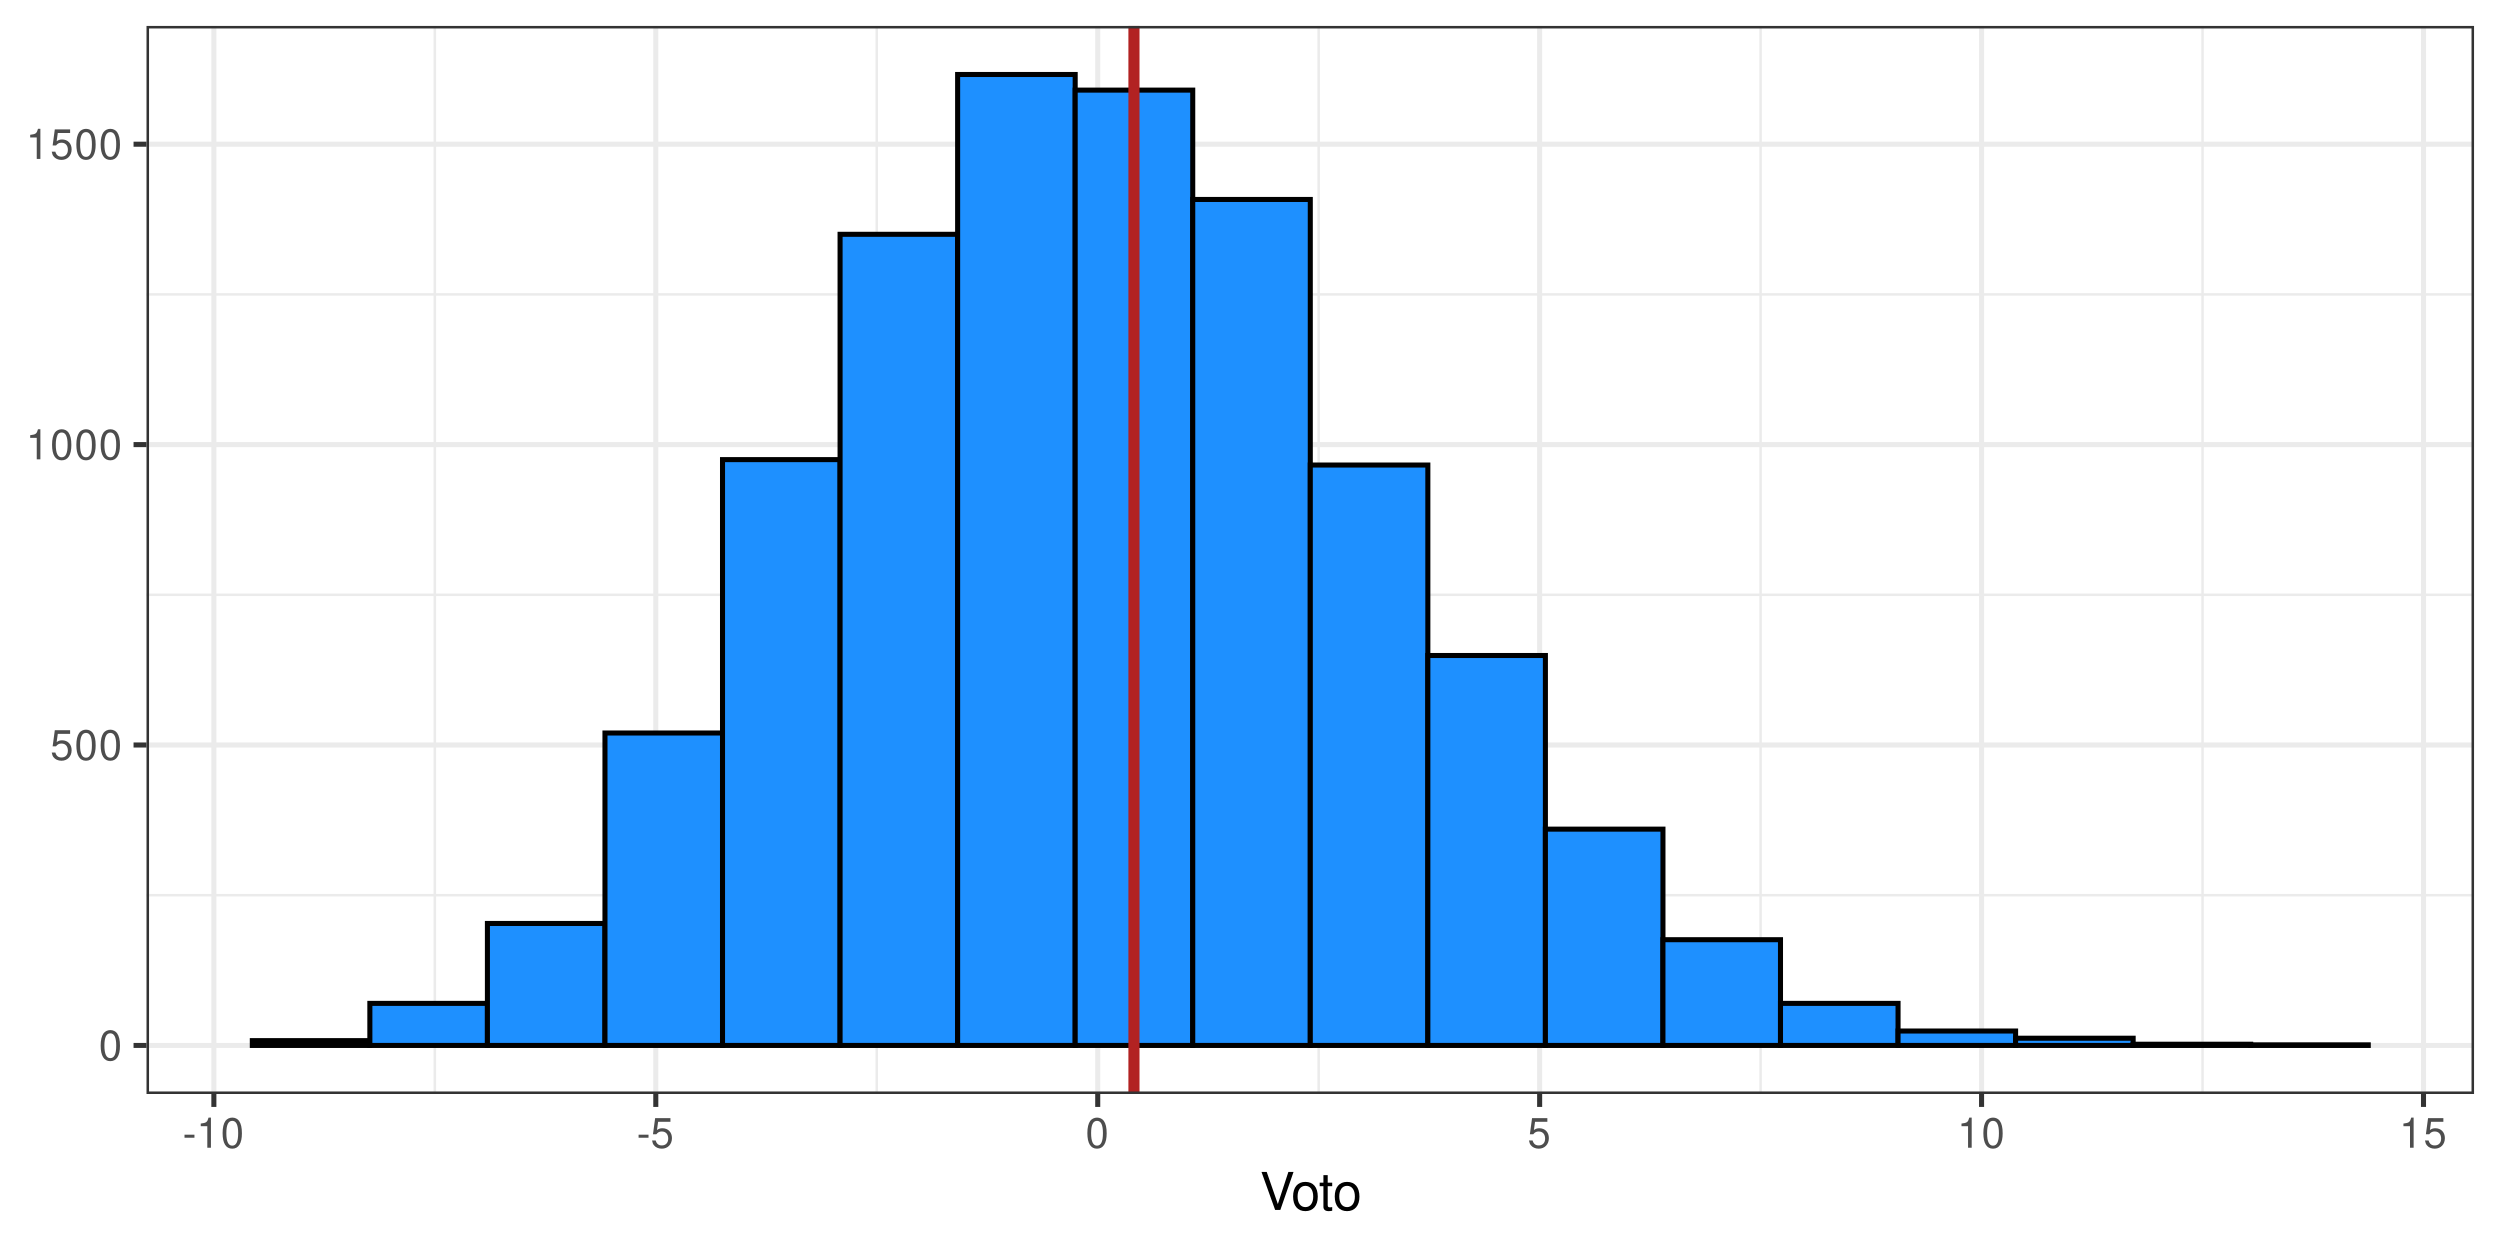
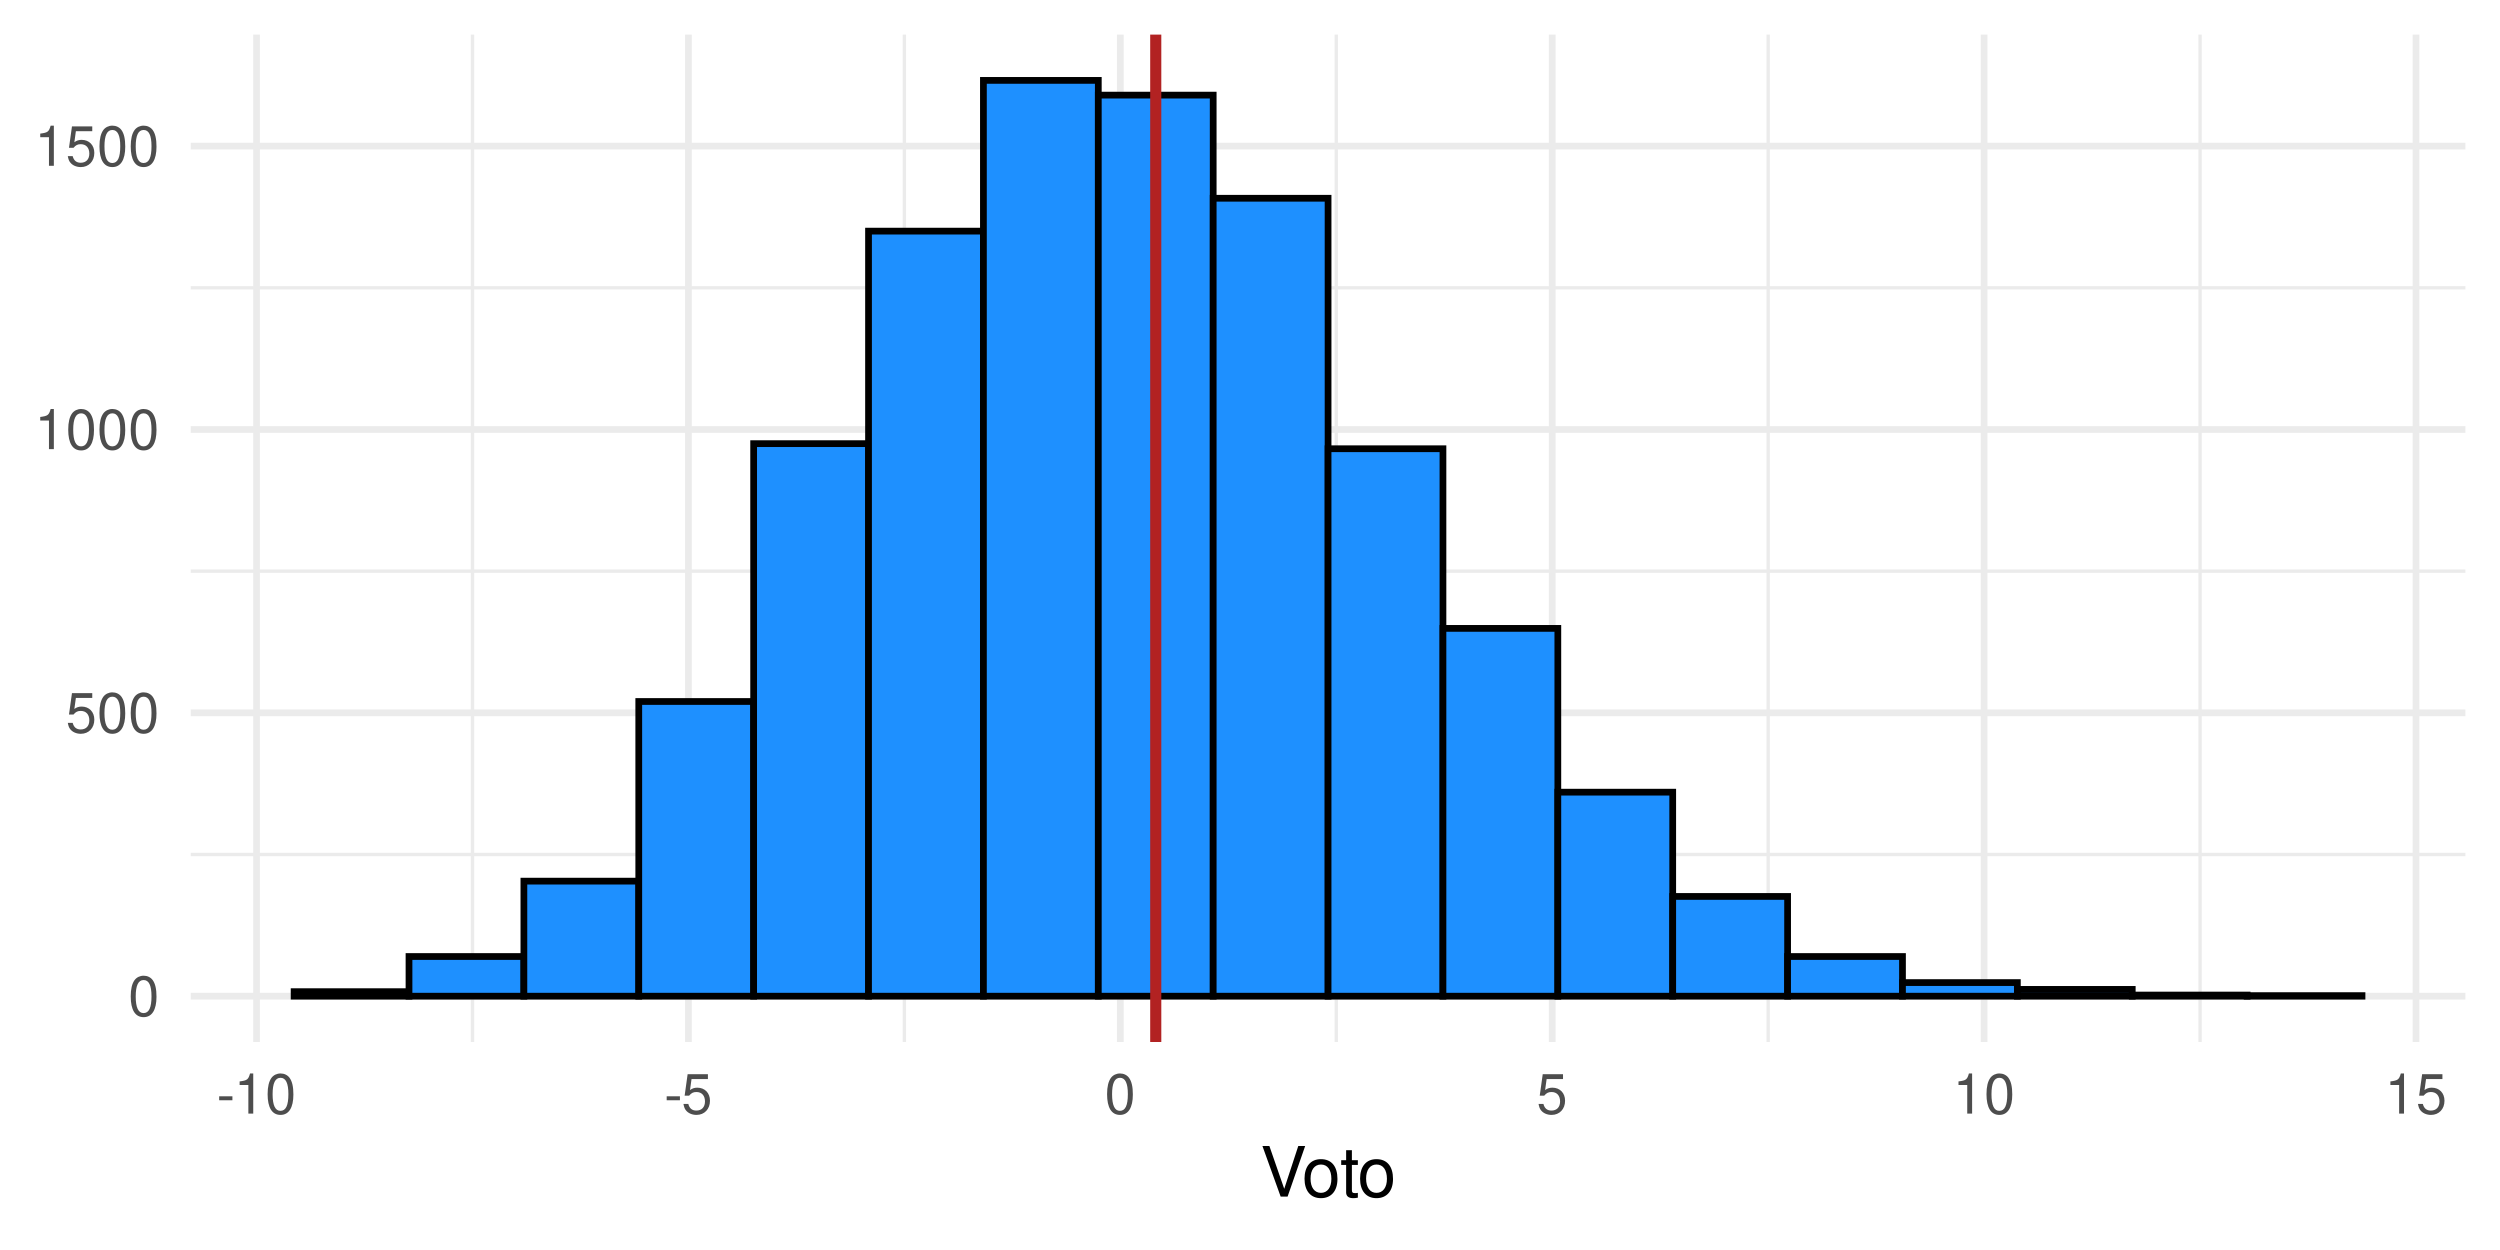
<svg xmlns="http://www.w3.org/2000/svg" xmlns:xlink="http://www.w3.org/1999/xlink" width="720pt" height="360pt" viewBox="0 0 720 360" version="1.1">
  <defs>
    <g>
      <symbol overflow="visible" id="glyph0-0">
        <path style="stroke:none;" d="" />
      </symbol>
      <symbol overflow="visible" id="glyph0-1">
-         <path style="stroke:none;" d="M 3.297 -8.672 C 2.516 -8.672 1.781 -8.312 1.344 -7.734 C 0.797 -6.953 0.516 -5.812 0.516 -4.203 C 0.516 -1.266 1.469 0.281 3.297 0.281 C 5.094 0.281 6.078 -1.266 6.078 -4.125 C 6.078 -5.812 5.812 -6.938 5.25 -7.734 C 4.812 -8.328 4.109 -8.672 3.297 -8.672 Z M 3.297 -7.734 C 4.438 -7.734 5 -6.578 5 -4.219 C 5 -1.75 4.453 -0.594 3.281 -0.594 C 2.156 -0.594 1.594 -1.797 1.594 -4.188 C 1.594 -6.578 2.156 -7.734 3.297 -7.734 Z M 3.297 -7.734 " />
+         <path style="stroke:none;" d="M 4.406 -11.562 C 3.344 -11.562 2.391 -11.094 1.797 -10.297 C 1.062 -9.281 0.688 -7.75 0.688 -5.594 C 0.688 -1.703 1.969 0.375 4.406 0.375 C 6.797 0.375 8.109 -1.703 8.109 -5.5 C 8.109 -7.75 7.766 -9.25 7.016 -10.297 C 6.422 -11.109 5.469 -11.562 4.406 -11.562 Z M 4.406 -10.312 C 5.922 -10.312 6.672 -8.766 6.672 -5.625 C 6.672 -2.344 5.938 -0.797 4.375 -0.797 C 2.875 -0.797 2.125 -2.406 2.125 -5.578 C 2.125 -8.766 2.875 -10.312 4.406 -10.312 Z M 4.406 -10.312 " />
      </symbol>
      <symbol overflow="visible" id="glyph0-2">
-         <path style="stroke:none;" d="M 5.719 -8.516 L 1.312 -8.516 L 0.688 -3.875 L 1.656 -3.875 C 2.141 -4.469 2.562 -4.672 3.234 -4.672 C 4.375 -4.672 5.078 -3.891 5.078 -2.625 C 5.078 -1.406 4.375 -0.656 3.219 -0.656 C 2.297 -0.656 1.734 -1.125 1.469 -2.094 L 0.422 -2.094 C 0.562 -1.391 0.688 -1.062 0.938 -0.75 C 1.422 -0.094 2.281 0.281 3.234 0.281 C 4.953 0.281 6.156 -0.969 6.156 -2.766 C 6.156 -4.453 5.047 -5.609 3.406 -5.609 C 2.812 -5.609 2.328 -5.453 1.844 -5.094 L 2.172 -7.469 L 5.719 -7.469 Z M 5.719 -8.516 " />
+         <path style="stroke:none;" d="M 7.609 -11.344 L 1.766 -11.344 L 0.906 -5.172 L 2.203 -5.172 C 2.859 -5.953 3.406 -6.219 4.297 -6.219 C 5.828 -6.219 6.766 -5.188 6.766 -3.5 C 6.766 -1.875 5.828 -0.875 4.281 -0.875 C 3.062 -0.875 2.297 -1.5 1.969 -2.781 L 0.562 -2.781 C 0.75 -1.859 0.906 -1.406 1.25 -0.984 C 1.891 -0.125 3.047 0.375 4.312 0.375 C 6.609 0.375 8.203 -1.297 8.203 -3.703 C 8.203 -5.938 6.719 -7.469 4.547 -7.469 C 3.75 -7.469 3.109 -7.266 2.453 -6.781 L 2.891 -9.953 L 7.609 -9.953 Z M 7.609 -11.344 " />
      </symbol>
      <symbol overflow="visible" id="glyph0-3">
-         <path style="stroke:none;" d="M 3.109 -6.188 L 3.109 0 L 4.156 0 L 4.156 -8.672 L 3.469 -8.672 C 3.094 -7.344 2.859 -7.156 1.219 -6.953 L 1.219 -6.188 Z M 3.109 -6.188 " />
+         <path style="stroke:none;" d="M 4.141 -8.234 L 4.141 0 L 5.547 0 L 5.547 -11.562 L 4.625 -11.562 C 4.125 -9.797 3.812 -9.547 1.625 -9.266 L 1.625 -8.234 Z M 4.141 -8.234 " />
      </symbol>
      <symbol overflow="visible" id="glyph0-4">
-         <path style="stroke:none;" d="M 3.406 -3.75 L 0.547 -3.75 L 0.547 -2.875 L 3.406 -2.875 Z M 3.406 -3.75 " />
+         <path style="stroke:none;" d="M 4.547 -4.984 L 0.734 -4.984 L 0.734 -3.844 L 4.547 -3.844 Z M 4.547 -4.984 " />
      </symbol>
      <symbol overflow="visible" id="glyph1-0">
        <path style="stroke:none;" d="" />
      </symbol>
      <symbol overflow="visible" id="glyph1-1">
-         <path style="stroke:none;" d="M 5.875 0 L 9.672 -10.938 L 8.188 -10.938 L 5.156 -1.688 L 1.953 -10.938 L 0.453 -10.938 L 4.375 0 Z M 5.875 0 " />
+         <path style="stroke:none;" d="M 7.844 0 L 12.906 -14.578 L 10.922 -14.578 L 6.875 -2.234 L 2.594 -14.578 L 0.594 -14.578 L 5.844 0 Z M 7.844 0 " />
      </symbol>
      <symbol overflow="visible" id="glyph1-2">
-         <path style="stroke:none;" d="M 4.078 -8.078 C 1.859 -8.078 0.547 -6.516 0.547 -3.875 C 0.547 -1.219 1.859 0.344 4.094 0.344 C 6.312 0.344 7.656 -1.234 7.656 -3.812 C 7.656 -6.547 6.359 -8.078 4.078 -8.078 Z M 4.094 -6.938 C 5.5 -6.938 6.344 -5.781 6.344 -3.828 C 6.344 -1.969 5.469 -0.812 4.094 -0.812 C 2.703 -0.812 1.844 -1.969 1.844 -3.875 C 1.844 -5.781 2.703 -6.938 4.094 -6.938 Z M 4.094 -6.938 " />
+         <path style="stroke:none;" d="M 5.438 -10.781 C 2.484 -10.781 0.719 -8.688 0.719 -5.156 C 0.719 -1.625 2.484 0.453 5.453 0.453 C 8.422 0.453 10.203 -1.641 10.203 -5.078 C 10.203 -8.719 8.484 -10.781 5.438 -10.781 Z M 5.453 -9.234 C 7.344 -9.234 8.453 -7.703 8.453 -5.094 C 8.453 -2.625 7.297 -1.078 5.453 -1.078 C 3.594 -1.078 2.453 -2.625 2.453 -5.156 C 2.453 -7.703 3.594 -9.234 5.453 -9.234 Z M 5.453 -9.234 " />
      </symbol>
      <symbol overflow="visible" id="glyph1-3">
-         <path style="stroke:none;" d="M 3.812 -7.859 L 2.516 -7.859 L 2.516 -10.016 L 1.281 -10.016 L 1.281 -7.859 L 0.203 -7.859 L 0.203 -6.844 L 1.281 -6.844 L 1.281 -0.906 C 1.281 -0.094 1.812 0.344 2.797 0.344 C 3.125 0.344 3.391 0.312 3.812 0.234 L 3.812 -0.812 C 3.625 -0.766 3.469 -0.75 3.203 -0.75 C 2.672 -0.75 2.516 -0.906 2.516 -1.453 L 2.516 -6.844 L 3.812 -6.844 Z M 3.812 -7.859 " />
+         <path style="stroke:none;" d="M 5.078 -10.484 L 3.359 -10.484 L 3.359 -13.359 L 1.703 -13.359 L 1.703 -10.484 L 0.281 -10.484 L 0.281 -9.125 L 1.703 -9.125 L 1.703 -1.203 C 1.703 -0.125 2.422 0.453 3.719 0.453 C 4.156 0.453 4.516 0.422 5.078 0.312 L 5.078 -1.078 C 4.844 -1.016 4.625 -1 4.281 -1 C 3.562 -1 3.359 -1.203 3.359 -1.938 L 3.359 -9.125 L 5.078 -9.125 Z M 5.078 -10.484 " />
      </symbol>
    </g>
    <clipPath id="clip1">
-       <path d="M 42.195 7.473 L 712.527 7.473 L 712.527 315.066 L 42.195 315.066 Z M 42.195 7.473 " />
+       <path d="M 54.93 245 L 710.039 245 L 710.039 247 L 54.93 247 Z M 54.93 245 " />
    </clipPath>
    <clipPath id="clip2">
-       <path d="M 42.195 257 L 712.527 257 L 712.527 259 L 42.195 259 Z M 42.195 257 " />
+       <path d="M 54.93 164 L 710.039 164 L 710.039 165 L 54.93 165 Z M 54.93 164 " />
    </clipPath>
    <clipPath id="clip3">
-       <path d="M 42.195 170 L 712.527 170 L 712.527 172 L 42.195 172 Z M 42.195 170 " />
+       <path d="M 54.93 82 L 710.039 82 L 710.039 84 L 54.93 84 Z M 54.93 82 " />
    </clipPath>
    <clipPath id="clip4">
-       <path d="M 42.195 84 L 712.527 84 L 712.527 86 L 42.195 86 Z M 42.195 84 " />
+       <path d="M 135 9.961 L 137 9.961 L 137 300.09 L 135 300.09 Z M 135 9.961 " />
    </clipPath>
    <clipPath id="clip5">
-       <path d="M 124 7.473 L 126 7.473 L 126 315.066 L 124 315.066 Z M 124 7.473 " />
+       <path d="M 259 9.961 L 261 9.961 L 261 300.09 L 259 300.09 Z M 259 9.961 " />
    </clipPath>
    <clipPath id="clip6">
-       <path d="M 252 7.473 L 253 7.473 L 253 315.066 L 252 315.066 Z M 252 7.473 " />
+       <path d="M 384 9.961 L 386 9.961 L 386 300.09 L 384 300.09 Z M 384 9.961 " />
    </clipPath>
    <clipPath id="clip7">
-       <path d="M 379 7.473 L 381 7.473 L 381 315.066 L 379 315.066 Z M 379 7.473 " />
+       <path d="M 508 9.961 L 510 9.961 L 510 300.09 L 508 300.09 Z M 508 9.961 " />
    </clipPath>
    <clipPath id="clip8">
-       <path d="M 506 7.473 L 508 7.473 L 508 315.066 L 506 315.066 Z M 506 7.473 " />
+       <path d="M 633 9.961 L 635 9.961 L 635 300.09 L 633 300.09 Z M 633 9.961 " />
    </clipPath>
    <clipPath id="clip9">
-       <path d="M 633 7.473 L 635 7.473 L 635 315.066 L 633 315.066 Z M 633 7.473 " />
+       <path d="M 54.93 285 L 710.039 285 L 710.039 288 L 54.93 288 Z M 54.93 285 " />
    </clipPath>
    <clipPath id="clip10">
-       <path d="M 42.195 300 L 712.527 300 L 712.527 302 L 42.195 302 Z M 42.195 300 " />
+       <path d="M 54.93 204 L 710.039 204 L 710.039 207 L 54.93 207 Z M 54.93 204 " />
    </clipPath>
    <clipPath id="clip11">
-       <path d="M 42.195 213 L 712.527 213 L 712.527 216 L 42.195 216 Z M 42.195 213 " />
+       <path d="M 54.93 122 L 710.039 122 L 710.039 125 L 54.93 125 Z M 54.93 122 " />
    </clipPath>
    <clipPath id="clip12">
-       <path d="M 42.195 127 L 712.527 127 L 712.527 129 L 42.195 129 Z M 42.195 127 " />
+       <path d="M 54.93 41 L 710.039 41 L 710.039 44 L 54.93 44 Z M 54.93 41 " />
    </clipPath>
    <clipPath id="clip13">
-       <path d="M 42.195 40 L 712.527 40 L 712.527 43 L 42.195 43 Z M 42.195 40 " />
+       <path d="M 72 9.961 L 75 9.961 L 75 300.09 L 72 300.09 Z M 72 9.961 " />
    </clipPath>
    <clipPath id="clip14">
-       <path d="M 60 7.473 L 63 7.473 L 63 315.066 L 60 315.066 Z M 60 7.473 " />
+       <path d="M 197 9.961 L 200 9.961 L 200 300.09 L 197 300.09 Z M 197 9.961 " />
    </clipPath>
    <clipPath id="clip15">
-       <path d="M 188 7.473 L 190 7.473 L 190 315.066 L 188 315.066 Z M 188 7.473 " />
+       <path d="M 321 9.961 L 324 9.961 L 324 300.09 L 321 300.09 Z M 321 9.961 " />
    </clipPath>
    <clipPath id="clip16">
-       <path d="M 315 7.473 L 317 7.473 L 317 315.066 L 315 315.066 Z M 315 7.473 " />
+       <path d="M 446 9.961 L 449 9.961 L 449 300.09 L 446 300.09 Z M 446 9.961 " />
    </clipPath>
    <clipPath id="clip17">
-       <path d="M 442 7.473 L 445 7.473 L 445 315.066 L 442 315.066 Z M 442 7.473 " />
+       <path d="M 570 9.961 L 573 9.961 L 573 300.09 L 570 300.09 Z M 570 9.961 " />
    </clipPath>
    <clipPath id="clip18">
-       <path d="M 569 7.473 L 572 7.473 L 572 315.066 L 569 315.066 Z M 569 7.473 " />
+       <path d="M 694 9.961 L 697 9.961 L 697 300.09 L 694 300.09 Z M 694 9.961 " />
    </clipPath>
    <clipPath id="clip19">
-       <path d="M 697 7.473 L 699 7.473 L 699 315.066 L 697 315.066 Z M 697 7.473 " />
-     </clipPath>
-     <clipPath id="clip20">
-       <path d="M 324 7.473 L 329 7.473 L 329 315.066 L 324 315.066 Z M 324 7.473 " />
-     </clipPath>
-     <clipPath id="clip21">
-       <path d="M 42.195 7.473 L 712.527 7.473 L 712.527 315.066 L 42.195 315.066 Z M 42.195 7.473 " />
+       <path d="M 331 9.961 L 335 9.961 L 335 300.09 L 331 300.09 Z M 331 9.961 " />
    </clipPath>
  </defs>
  <g id="surface15">
    <rect x="0" y="0" width="720" height="360" style="fill:rgb(100%,100%,100%);fill-opacity:1;stroke:none;" />
    <rect x="0" y="0" width="720" height="360" style="fill:rgb(100%,100%,100%);fill-opacity:1;stroke:none;" />
-     <path style="fill:none;stroke-width:1.455;stroke-linecap:round;stroke-linejoin:round;stroke:rgb(100%,100%,100%);stroke-opacity:1;stroke-miterlimit:10;" d="M 0 360 L 720 360 L 720 0 L 0 0 Z M 0 360 " />
    <g clip-path="url(#clip1)" clip-rule="nonzero">
-       <path style=" stroke:none;fill-rule:nonzero;fill:rgb(100%,100%,100%);fill-opacity:1;" d="M 42.195 315.066 L 712.527 315.066 L 712.527 7.473 L 42.195 7.473 Z M 42.195 315.066 " />
+       <path style="fill:none;stroke-width:0.97;stroke-linecap:butt;stroke-linejoin:round;stroke:rgb(92.157%,92.157%,92.157%);stroke-opacity:1;stroke-miterlimit:10;" d="M 54.93 246.098 L 710.039 246.098 " />
    </g>
    <g clip-path="url(#clip2)" clip-rule="nonzero">
-       <path style="fill:none;stroke-width:0.727;stroke-linecap:butt;stroke-linejoin:round;stroke:rgb(92.157%,92.157%,92.157%);stroke-opacity:1;stroke-miterlimit:10;" d="M 42.195 257.824 L 712.527 257.824 " />
+       <path style="fill:none;stroke-width:0.97;stroke-linecap:butt;stroke-linejoin:round;stroke:rgb(92.157%,92.157%,92.157%);stroke-opacity:1;stroke-miterlimit:10;" d="M 54.93 164.492 L 710.039 164.492 " />
    </g>
    <g clip-path="url(#clip3)" clip-rule="nonzero">
-       <path style="fill:none;stroke-width:0.727;stroke-linecap:butt;stroke-linejoin:round;stroke:rgb(92.157%,92.157%,92.157%);stroke-opacity:1;stroke-miterlimit:10;" d="M 42.195 171.305 L 712.527 171.305 " />
+       <path style="fill:none;stroke-width:0.97;stroke-linecap:butt;stroke-linejoin:round;stroke:rgb(92.157%,92.157%,92.157%);stroke-opacity:1;stroke-miterlimit:10;" d="M 54.93 82.887 L 710.039 82.887 " />
    </g>
    <g clip-path="url(#clip4)" clip-rule="nonzero">
-       <path style="fill:none;stroke-width:0.727;stroke-linecap:butt;stroke-linejoin:round;stroke:rgb(92.157%,92.157%,92.157%);stroke-opacity:1;stroke-miterlimit:10;" d="M 42.195 84.785 L 712.527 84.785 " />
+       <path style="fill:none;stroke-width:0.97;stroke-linecap:butt;stroke-linejoin:round;stroke:rgb(92.157%,92.157%,92.157%);stroke-opacity:1;stroke-miterlimit:10;" d="M 136.078 300.09 L 136.078 9.961 " />
    </g>
    <g clip-path="url(#clip5)" clip-rule="nonzero">
-       <path style="fill:none;stroke-width:0.727;stroke-linecap:butt;stroke-linejoin:round;stroke:rgb(92.157%,92.157%,92.157%);stroke-opacity:1;stroke-miterlimit:10;" d="M 125.23 315.066 L 125.23 7.473 " />
+       <path style="fill:none;stroke-width:0.97;stroke-linecap:butt;stroke-linejoin:round;stroke:rgb(92.157%,92.157%,92.157%);stroke-opacity:1;stroke-miterlimit:10;" d="M 260.461 300.09 L 260.461 9.961 " />
    </g>
    <g clip-path="url(#clip6)" clip-rule="nonzero">
-       <path style="fill:none;stroke-width:0.727;stroke-linecap:butt;stroke-linejoin:round;stroke:rgb(92.157%,92.157%,92.157%);stroke-opacity:1;stroke-miterlimit:10;" d="M 252.504 315.066 L 252.504 7.473 " />
+       <path style="fill:none;stroke-width:0.97;stroke-linecap:butt;stroke-linejoin:round;stroke:rgb(92.157%,92.157%,92.157%);stroke-opacity:1;stroke-miterlimit:10;" d="M 384.848 300.09 L 384.848 9.961 " />
    </g>
    <g clip-path="url(#clip7)" clip-rule="nonzero">
-       <path style="fill:none;stroke-width:0.727;stroke-linecap:butt;stroke-linejoin:round;stroke:rgb(92.157%,92.157%,92.157%);stroke-opacity:1;stroke-miterlimit:10;" d="M 379.781 315.066 L 379.781 7.473 " />
+       <path style="fill:none;stroke-width:0.97;stroke-linecap:butt;stroke-linejoin:round;stroke:rgb(92.157%,92.157%,92.157%);stroke-opacity:1;stroke-miterlimit:10;" d="M 509.23 300.09 L 509.23 9.961 " />
    </g>
    <g clip-path="url(#clip8)" clip-rule="nonzero">
-       <path style="fill:none;stroke-width:0.727;stroke-linecap:butt;stroke-linejoin:round;stroke:rgb(92.157%,92.157%,92.157%);stroke-opacity:1;stroke-miterlimit:10;" d="M 507.055 315.066 L 507.055 7.473 " />
+       <path style="fill:none;stroke-width:0.97;stroke-linecap:butt;stroke-linejoin:round;stroke:rgb(92.157%,92.157%,92.157%);stroke-opacity:1;stroke-miterlimit:10;" d="M 633.617 300.09 L 633.617 9.961 " />
    </g>
    <g clip-path="url(#clip9)" clip-rule="nonzero">
-       <path style="fill:none;stroke-width:0.727;stroke-linecap:butt;stroke-linejoin:round;stroke:rgb(92.157%,92.157%,92.157%);stroke-opacity:1;stroke-miterlimit:10;" d="M 634.332 315.066 L 634.332 7.473 " />
+       <path style="fill:none;stroke-width:1.94;stroke-linecap:butt;stroke-linejoin:round;stroke:rgb(92.157%,92.157%,92.157%);stroke-opacity:1;stroke-miterlimit:10;" d="M 54.93 286.902 L 710.039 286.902 " />
    </g>
    <g clip-path="url(#clip10)" clip-rule="nonzero">
-       <path style="fill:none;stroke-width:1.455;stroke-linecap:butt;stroke-linejoin:round;stroke:rgb(92.157%,92.157%,92.157%);stroke-opacity:1;stroke-miterlimit:10;" d="M 42.195 301.086 L 712.527 301.086 " />
+       <path style="fill:none;stroke-width:1.94;stroke-linecap:butt;stroke-linejoin:round;stroke:rgb(92.157%,92.157%,92.157%);stroke-opacity:1;stroke-miterlimit:10;" d="M 54.93 205.297 L 710.039 205.297 " />
    </g>
    <g clip-path="url(#clip11)" clip-rule="nonzero">
-       <path style="fill:none;stroke-width:1.455;stroke-linecap:butt;stroke-linejoin:round;stroke:rgb(92.157%,92.157%,92.157%);stroke-opacity:1;stroke-miterlimit:10;" d="M 42.195 214.566 L 712.527 214.566 " />
+       <path style="fill:none;stroke-width:1.94;stroke-linecap:butt;stroke-linejoin:round;stroke:rgb(92.157%,92.157%,92.157%);stroke-opacity:1;stroke-miterlimit:10;" d="M 54.93 123.688 L 710.039 123.688 " />
    </g>
    <g clip-path="url(#clip12)" clip-rule="nonzero">
-       <path style="fill:none;stroke-width:1.455;stroke-linecap:butt;stroke-linejoin:round;stroke:rgb(92.157%,92.157%,92.157%);stroke-opacity:1;stroke-miterlimit:10;" d="M 42.195 128.047 L 712.527 128.047 " />
+       <path style="fill:none;stroke-width:1.94;stroke-linecap:butt;stroke-linejoin:round;stroke:rgb(92.157%,92.157%,92.157%);stroke-opacity:1;stroke-miterlimit:10;" d="M 54.93 42.082 L 710.039 42.082 " />
    </g>
    <g clip-path="url(#clip13)" clip-rule="nonzero">
-       <path style="fill:none;stroke-width:1.455;stroke-linecap:butt;stroke-linejoin:round;stroke:rgb(92.157%,92.157%,92.157%);stroke-opacity:1;stroke-miterlimit:10;" d="M 42.195 41.527 L 712.527 41.527 " />
+       <path style="fill:none;stroke-width:1.94;stroke-linecap:butt;stroke-linejoin:round;stroke:rgb(92.157%,92.157%,92.157%);stroke-opacity:1;stroke-miterlimit:10;" d="M 73.887 300.09 L 73.887 9.961 " />
    </g>
    <g clip-path="url(#clip14)" clip-rule="nonzero">
-       <path style="fill:none;stroke-width:1.455;stroke-linecap:butt;stroke-linejoin:round;stroke:rgb(92.157%,92.157%,92.157%);stroke-opacity:1;stroke-miterlimit:10;" d="M 61.594 315.066 L 61.594 7.473 " />
+       <path style="fill:none;stroke-width:1.94;stroke-linecap:butt;stroke-linejoin:round;stroke:rgb(92.157%,92.157%,92.157%);stroke-opacity:1;stroke-miterlimit:10;" d="M 198.27 300.09 L 198.27 9.961 " />
    </g>
    <g clip-path="url(#clip15)" clip-rule="nonzero">
-       <path style="fill:none;stroke-width:1.455;stroke-linecap:butt;stroke-linejoin:round;stroke:rgb(92.157%,92.157%,92.157%);stroke-opacity:1;stroke-miterlimit:10;" d="M 188.867 315.066 L 188.867 7.473 " />
+       <path style="fill:none;stroke-width:1.94;stroke-linecap:butt;stroke-linejoin:round;stroke:rgb(92.157%,92.157%,92.157%);stroke-opacity:1;stroke-miterlimit:10;" d="M 322.652 300.09 L 322.652 9.961 " />
    </g>
    <g clip-path="url(#clip16)" clip-rule="nonzero">
-       <path style="fill:none;stroke-width:1.455;stroke-linecap:butt;stroke-linejoin:round;stroke:rgb(92.157%,92.157%,92.157%);stroke-opacity:1;stroke-miterlimit:10;" d="M 316.145 315.066 L 316.145 7.473 " />
+       <path style="fill:none;stroke-width:1.94;stroke-linecap:butt;stroke-linejoin:round;stroke:rgb(92.157%,92.157%,92.157%);stroke-opacity:1;stroke-miterlimit:10;" d="M 447.039 300.09 L 447.039 9.961 " />
    </g>
    <g clip-path="url(#clip17)" clip-rule="nonzero">
-       <path style="fill:none;stroke-width:1.455;stroke-linecap:butt;stroke-linejoin:round;stroke:rgb(92.157%,92.157%,92.157%);stroke-opacity:1;stroke-miterlimit:10;" d="M 443.418 315.066 L 443.418 7.473 " />
+       <path style="fill:none;stroke-width:1.94;stroke-linecap:butt;stroke-linejoin:round;stroke:rgb(92.157%,92.157%,92.157%);stroke-opacity:1;stroke-miterlimit:10;" d="M 571.422 300.09 L 571.422 9.961 " />
    </g>
    <g clip-path="url(#clip18)" clip-rule="nonzero">
-       <path style="fill:none;stroke-width:1.455;stroke-linecap:butt;stroke-linejoin:round;stroke:rgb(92.157%,92.157%,92.157%);stroke-opacity:1;stroke-miterlimit:10;" d="M 570.691 315.066 L 570.691 7.473 " />
-     </g>
+       <path style="fill:none;stroke-width:1.94;stroke-linecap:butt;stroke-linejoin:round;stroke:rgb(92.157%,92.157%,92.157%);stroke-opacity:1;stroke-miterlimit:10;" d="M 695.809 300.09 L 695.809 9.961 " />
+     </g>
+     <path style="fill-rule:nonzero;fill:rgb(11.765%,56.471%,100%);fill-opacity:1;stroke-width:1.94;stroke-linecap:butt;stroke-linejoin:miter;stroke:rgb(0%,0%,0%);stroke-opacity:1;stroke-miterlimit:10;" d="M 84.707 286.902 L 117.793 286.902 L 117.793 285.598 L 84.707 285.598 Z M 84.707 286.902 " />
+     <path style="fill-rule:nonzero;fill:rgb(11.765%,56.471%,100%);fill-opacity:1;stroke-width:1.94;stroke-linecap:butt;stroke-linejoin:miter;stroke:rgb(0%,0%,0%);stroke-opacity:1;stroke-miterlimit:10;" d="M 117.793 286.902 L 150.879 286.902 L 150.879 275.477 L 117.793 275.477 Z M 117.793 286.902 " />
+     <path style="fill-rule:nonzero;fill:rgb(11.765%,56.471%,100%);fill-opacity:1;stroke-width:1.94;stroke-linecap:butt;stroke-linejoin:miter;stroke:rgb(0%,0%,0%);stroke-opacity:1;stroke-miterlimit:10;" d="M 150.879 286.902 L 183.965 286.902 L 183.965 253.77 L 150.879 253.77 Z M 150.879 286.902 " />
+     <path style="fill-rule:nonzero;fill:rgb(11.765%,56.471%,100%);fill-opacity:1;stroke-width:1.94;stroke-linecap:butt;stroke-linejoin:miter;stroke:rgb(0%,0%,0%);stroke-opacity:1;stroke-miterlimit:10;" d="M 183.965 286.902 L 217.051 286.902 L 217.051 202.031 L 183.965 202.031 Z M 183.965 286.902 " />
+     <path style="fill-rule:nonzero;fill:rgb(11.765%,56.471%,100%);fill-opacity:1;stroke-width:1.94;stroke-linecap:butt;stroke-linejoin:miter;stroke:rgb(0%,0%,0%);stroke-opacity:1;stroke-miterlimit:10;" d="M 217.051 286.902 L 250.137 286.902 L 250.137 127.77 L 217.051 127.77 Z M 217.051 286.902 " />
+     <path style="fill-rule:nonzero;fill:rgb(11.765%,56.471%,100%);fill-opacity:1;stroke-width:1.94;stroke-linecap:butt;stroke-linejoin:miter;stroke:rgb(0%,0%,0%);stroke-opacity:1;stroke-miterlimit:10;" d="M 250.137 286.902 L 283.223 286.902 L 283.223 66.566 L 250.137 66.566 Z M 250.137 286.902 " />
+     <path style="fill-rule:nonzero;fill:rgb(11.765%,56.471%,100%);fill-opacity:1;stroke-width:1.94;stroke-linecap:butt;stroke-linejoin:miter;stroke:rgb(0%,0%,0%);stroke-opacity:1;stroke-miterlimit:10;" d="M 283.223 286.902 L 316.309 286.902 L 316.309 23.152 L 283.223 23.152 Z M 283.223 286.902 " />
+     <path style="fill-rule:nonzero;fill:rgb(11.765%,56.471%,100%);fill-opacity:1;stroke-width:1.94;stroke-linecap:butt;stroke-linejoin:miter;stroke:rgb(0%,0%,0%);stroke-opacity:1;stroke-miterlimit:10;" d="M 316.312 286.902 L 349.398 286.902 L 349.398 27.395 L 316.312 27.395 Z M 316.312 286.902 " />
+     <path style="fill-rule:nonzero;fill:rgb(11.765%,56.471%,100%);fill-opacity:1;stroke-width:1.94;stroke-linecap:butt;stroke-linejoin:miter;stroke:rgb(0%,0%,0%);stroke-opacity:1;stroke-miterlimit:10;" d="M 349.398 286.902 L 382.484 286.902 L 382.484 57.098 L 349.398 57.098 Z M 349.398 286.902 " />
+     <path style="fill-rule:nonzero;fill:rgb(11.765%,56.471%,100%);fill-opacity:1;stroke-width:1.94;stroke-linecap:butt;stroke-linejoin:miter;stroke:rgb(0%,0%,0%);stroke-opacity:1;stroke-miterlimit:10;" d="M 382.484 286.902 L 415.57 286.902 L 415.57 129.238 L 382.484 129.238 Z M 382.484 286.902 " />
+     <path style="fill-rule:nonzero;fill:rgb(11.765%,56.471%,100%);fill-opacity:1;stroke-width:1.94;stroke-linecap:butt;stroke-linejoin:miter;stroke:rgb(0%,0%,0%);stroke-opacity:1;stroke-miterlimit:10;" d="M 415.57 286.902 L 448.656 286.902 L 448.656 180.977 L 415.57 180.977 Z M 415.57 286.902 " />
+     <path style="fill-rule:nonzero;fill:rgb(11.765%,56.471%,100%);fill-opacity:1;stroke-width:1.94;stroke-linecap:butt;stroke-linejoin:miter;stroke:rgb(0%,0%,0%);stroke-opacity:1;stroke-miterlimit:10;" d="M 448.656 286.902 L 481.742 286.902 L 481.742 228.145 L 448.656 228.145 Z M 448.656 286.902 " />
+     <path style="fill-rule:nonzero;fill:rgb(11.765%,56.471%,100%);fill-opacity:1;stroke-width:1.94;stroke-linecap:butt;stroke-linejoin:miter;stroke:rgb(0%,0%,0%);stroke-opacity:1;stroke-miterlimit:10;" d="M 481.742 286.902 L 514.828 286.902 L 514.828 258.176 L 481.742 258.176 Z M 481.742 286.902 " />
+     <path style="fill-rule:nonzero;fill:rgb(11.765%,56.471%,100%);fill-opacity:1;stroke-width:1.94;stroke-linecap:butt;stroke-linejoin:miter;stroke:rgb(0%,0%,0%);stroke-opacity:1;stroke-miterlimit:10;" d="M 514.828 286.902 L 547.914 286.902 L 547.914 275.477 L 514.828 275.477 Z M 514.828 286.902 " />
+     <path style="fill-rule:nonzero;fill:rgb(11.765%,56.471%,100%);fill-opacity:1;stroke-width:1.94;stroke-linecap:butt;stroke-linejoin:miter;stroke:rgb(0%,0%,0%);stroke-opacity:1;stroke-miterlimit:10;" d="M 547.914 286.902 L 581 286.902 L 581 282.984 L 547.914 282.984 Z M 547.914 286.902 " />
+     <path style="fill-rule:nonzero;fill:rgb(11.765%,56.471%,100%);fill-opacity:1;stroke-width:1.94;stroke-linecap:butt;stroke-linejoin:miter;stroke:rgb(0%,0%,0%);stroke-opacity:1;stroke-miterlimit:10;" d="M 581 286.902 L 614.086 286.902 L 614.086 284.945 L 581 284.945 Z M 581 286.902 " />
+     <path style="fill-rule:nonzero;fill:rgb(11.765%,56.471%,100%);fill-opacity:1;stroke-width:1.94;stroke-linecap:butt;stroke-linejoin:miter;stroke:rgb(0%,0%,0%);stroke-opacity:1;stroke-miterlimit:10;" d="M 614.086 286.902 L 647.172 286.902 L 647.172 286.574 L 614.086 286.574 Z M 614.086 286.902 " />
+     <path style="fill-rule:nonzero;fill:rgb(11.765%,56.471%,100%);fill-opacity:1;stroke-width:1.94;stroke-linecap:butt;stroke-linejoin:miter;stroke:rgb(0%,0%,0%);stroke-opacity:1;stroke-miterlimit:10;" d="M 647.172 286.902 L 680.258 286.902 L 680.258 286.738 L 647.172 286.738 Z M 647.172 286.902 " />
    <g clip-path="url(#clip19)" clip-rule="nonzero">
-       <path style="fill:none;stroke-width:1.455;stroke-linecap:butt;stroke-linejoin:round;stroke:rgb(92.157%,92.157%,92.157%);stroke-opacity:1;stroke-miterlimit:10;" d="M 697.969 315.066 L 697.969 7.473 " />
-     </g>
-     <path style="fill-rule:nonzero;fill:rgb(11.765%,56.471%,100%);fill-opacity:1;stroke-width:1.455;stroke-linecap:butt;stroke-linejoin:miter;stroke:rgb(0%,0%,0%);stroke-opacity:1;stroke-miterlimit:10;" d="M 72.668 301.086 L 106.523 301.086 L 106.523 299.703 L 72.668 299.703 Z M 72.668 301.086 " />
-     <path style="fill-rule:nonzero;fill:rgb(11.765%,56.471%,100%);fill-opacity:1;stroke-width:1.455;stroke-linecap:butt;stroke-linejoin:miter;stroke:rgb(0%,0%,0%);stroke-opacity:1;stroke-miterlimit:10;" d="M 106.52 301.086 L 140.375 301.086 L 140.375 288.973 L 106.52 288.973 Z M 106.52 301.086 " />
-     <path style="fill-rule:nonzero;fill:rgb(11.765%,56.471%,100%);fill-opacity:1;stroke-width:1.455;stroke-linecap:butt;stroke-linejoin:miter;stroke:rgb(0%,0%,0%);stroke-opacity:1;stroke-miterlimit:10;" d="M 140.375 301.086 L 174.23 301.086 L 174.23 265.957 L 140.375 265.957 Z M 140.375 301.086 " />
-     <path style="fill-rule:nonzero;fill:rgb(11.765%,56.471%,100%);fill-opacity:1;stroke-width:1.455;stroke-linecap:butt;stroke-linejoin:miter;stroke:rgb(0%,0%,0%);stroke-opacity:1;stroke-miterlimit:10;" d="M 174.23 301.086 L 208.086 301.086 L 208.086 211.105 L 174.23 211.105 Z M 174.23 301.086 " />
-     <path style="fill-rule:nonzero;fill:rgb(11.765%,56.471%,100%);fill-opacity:1;stroke-width:1.455;stroke-linecap:butt;stroke-linejoin:miter;stroke:rgb(0%,0%,0%);stroke-opacity:1;stroke-miterlimit:10;" d="M 208.086 301.086 L 241.941 301.086 L 241.941 132.371 L 208.086 132.371 Z M 208.086 301.086 " />
-     <path style="fill-rule:nonzero;fill:rgb(11.765%,56.471%,100%);fill-opacity:1;stroke-width:1.455;stroke-linecap:butt;stroke-linejoin:miter;stroke:rgb(0%,0%,0%);stroke-opacity:1;stroke-miterlimit:10;" d="M 241.941 301.086 L 275.797 301.086 L 275.797 67.48 L 241.941 67.48 Z M 241.941 301.086 " />
-     <path style="fill-rule:nonzero;fill:rgb(11.765%,56.471%,100%);fill-opacity:1;stroke-width:1.455;stroke-linecap:butt;stroke-linejoin:miter;stroke:rgb(0%,0%,0%);stroke-opacity:1;stroke-miterlimit:10;" d="M 275.797 301.086 L 309.652 301.086 L 309.652 21.453 L 275.797 21.453 Z M 275.797 301.086 " />
-     <path style="fill-rule:nonzero;fill:rgb(11.765%,56.471%,100%);fill-opacity:1;stroke-width:1.455;stroke-linecap:butt;stroke-linejoin:miter;stroke:rgb(0%,0%,0%);stroke-opacity:1;stroke-miterlimit:10;" d="M 309.652 301.086 L 343.508 301.086 L 343.508 25.953 L 309.652 25.953 Z M 309.652 301.086 " />
-     <path style="fill-rule:nonzero;fill:rgb(11.765%,56.471%,100%);fill-opacity:1;stroke-width:1.455;stroke-linecap:butt;stroke-linejoin:miter;stroke:rgb(0%,0%,0%);stroke-opacity:1;stroke-miterlimit:10;" d="M 343.508 301.086 L 377.363 301.086 L 377.363 57.445 L 343.508 57.445 Z M 343.508 301.086 " />
-     <path style="fill-rule:nonzero;fill:rgb(11.765%,56.471%,100%);fill-opacity:1;stroke-width:1.455;stroke-linecap:butt;stroke-linejoin:miter;stroke:rgb(0%,0%,0%);stroke-opacity:1;stroke-miterlimit:10;" d="M 377.363 301.086 L 411.219 301.086 L 411.219 133.93 L 377.363 133.93 Z M 377.363 301.086 " />
-     <path style="fill-rule:nonzero;fill:rgb(11.765%,56.471%,100%);fill-opacity:1;stroke-width:1.455;stroke-linecap:butt;stroke-linejoin:miter;stroke:rgb(0%,0%,0%);stroke-opacity:1;stroke-miterlimit:10;" d="M 411.219 301.086 L 445.074 301.086 L 445.074 188.785 L 411.219 188.785 Z M 411.219 301.086 " />
-     <path style="fill-rule:nonzero;fill:rgb(11.765%,56.471%,100%);fill-opacity:1;stroke-width:1.455;stroke-linecap:butt;stroke-linejoin:miter;stroke:rgb(0%,0%,0%);stroke-opacity:1;stroke-miterlimit:10;" d="M 445.074 301.086 L 478.93 301.086 L 478.93 238.793 L 445.074 238.793 Z M 445.074 301.086 " />
-     <path style="fill-rule:nonzero;fill:rgb(11.765%,56.471%,100%);fill-opacity:1;stroke-width:1.455;stroke-linecap:butt;stroke-linejoin:miter;stroke:rgb(0%,0%,0%);stroke-opacity:1;stroke-miterlimit:10;" d="M 478.926 301.086 L 512.781 301.086 L 512.781 270.633 L 478.926 270.633 Z M 478.926 301.086 " />
-     <path style="fill-rule:nonzero;fill:rgb(11.765%,56.471%,100%);fill-opacity:1;stroke-width:1.455;stroke-linecap:butt;stroke-linejoin:miter;stroke:rgb(0%,0%,0%);stroke-opacity:1;stroke-miterlimit:10;" d="M 512.781 301.086 L 546.637 301.086 L 546.637 288.973 L 512.781 288.973 Z M 512.781 301.086 " />
-     <path style="fill-rule:nonzero;fill:rgb(11.765%,56.471%,100%);fill-opacity:1;stroke-width:1.455;stroke-linecap:butt;stroke-linejoin:miter;stroke:rgb(0%,0%,0%);stroke-opacity:1;stroke-miterlimit:10;" d="M 546.637 301.086 L 580.492 301.086 L 580.492 296.934 L 546.637 296.934 Z M 546.637 301.086 " />
-     <path style="fill-rule:nonzero;fill:rgb(11.765%,56.471%,100%);fill-opacity:1;stroke-width:1.455;stroke-linecap:butt;stroke-linejoin:miter;stroke:rgb(0%,0%,0%);stroke-opacity:1;stroke-miterlimit:10;" d="M 580.492 301.086 L 614.348 301.086 L 614.348 299.008 L 580.492 299.008 Z M 580.492 301.086 " />
-     <path style="fill-rule:nonzero;fill:rgb(11.765%,56.471%,100%);fill-opacity:1;stroke-width:1.455;stroke-linecap:butt;stroke-linejoin:miter;stroke:rgb(0%,0%,0%);stroke-opacity:1;stroke-miterlimit:10;" d="M 614.348 301.086 L 648.203 301.086 L 648.203 300.738 L 614.348 300.738 Z M 614.348 301.086 " />
-     <path style="fill-rule:nonzero;fill:rgb(11.765%,56.471%,100%);fill-opacity:1;stroke-width:1.455;stroke-linecap:butt;stroke-linejoin:miter;stroke:rgb(0%,0%,0%);stroke-opacity:1;stroke-miterlimit:10;" d="M 648.203 301.086 L 682.059 301.086 L 682.059 300.914 L 648.203 300.914 Z M 648.203 301.086 " />
-     <g clip-path="url(#clip20)" clip-rule="nonzero">
-       <path style="fill:none;stroke-width:3.201;stroke-linecap:butt;stroke-linejoin:round;stroke:rgb(69.804%,13.333%,13.333%);stroke-opacity:1;stroke-miterlimit:10;" d="M 326.578 315.066 L 326.578 7.473 " />
-     </g>
-     <g clip-path="url(#clip21)" clip-rule="nonzero">
-       <path style="fill:none;stroke-width:1.455;stroke-linecap:round;stroke-linejoin:round;stroke:rgb(20%,20%,20%);stroke-opacity:1;stroke-miterlimit:10;" d="M 42.195 315.066 L 712.527 315.066 L 712.527 7.473 L 42.195 7.473 Z M 42.195 315.066 " />
-     </g>
-     <g style="fill:rgb(30.196%,30.196%,30.196%);fill-opacity:1;">
-       <use xlink:href="#glyph0-1" x="28.473" y="305.334" />
-     </g>
-     <g style="fill:rgb(30.196%,30.196%,30.196%);fill-opacity:1;">
-       <use xlink:href="#glyph0-2" x="14.473" y="218.814" />
-       <use xlink:href="#glyph0-1" x="21.473" y="218.814" />
-       <use xlink:href="#glyph0-1" x="28.473" y="218.814" />
-     </g>
-     <g style="fill:rgb(30.196%,30.196%,30.196%);fill-opacity:1;">
-       <use xlink:href="#glyph0-3" x="7.473" y="132.295" />
-       <use xlink:href="#glyph0-1" x="14.473" y="132.295" />
-       <use xlink:href="#glyph0-1" x="21.473" y="132.295" />
-       <use xlink:href="#glyph0-1" x="28.473" y="132.295" />
-     </g>
-     <g style="fill:rgb(30.196%,30.196%,30.196%);fill-opacity:1;">
-       <use xlink:href="#glyph0-3" x="7.473" y="45.775" />
-       <use xlink:href="#glyph0-2" x="14.473" y="45.775" />
-       <use xlink:href="#glyph0-1" x="21.473" y="45.775" />
-       <use xlink:href="#glyph0-1" x="28.473" y="45.775" />
-     </g>
-     <path style="fill:none;stroke-width:1.455;stroke-linecap:butt;stroke-linejoin:round;stroke:rgb(20%,20%,20%);stroke-opacity:1;stroke-miterlimit:10;" d="M 38.461 301.086 L 42.195 301.086 " />
-     <path style="fill:none;stroke-width:1.455;stroke-linecap:butt;stroke-linejoin:round;stroke:rgb(20%,20%,20%);stroke-opacity:1;stroke-miterlimit:10;" d="M 38.461 214.566 L 42.195 214.566 " />
-     <path style="fill:none;stroke-width:1.455;stroke-linecap:butt;stroke-linejoin:round;stroke:rgb(20%,20%,20%);stroke-opacity:1;stroke-miterlimit:10;" d="M 38.461 128.047 L 42.195 128.047 " />
-     <path style="fill:none;stroke-width:1.455;stroke-linecap:butt;stroke-linejoin:round;stroke:rgb(20%,20%,20%);stroke-opacity:1;stroke-miterlimit:10;" d="M 38.461 41.527 L 42.195 41.527 " />
-     <path style="fill:none;stroke-width:1.455;stroke-linecap:butt;stroke-linejoin:round;stroke:rgb(20%,20%,20%);stroke-opacity:1;stroke-miterlimit:10;" d="M 61.594 318.805 L 61.594 315.066 " />
-     <path style="fill:none;stroke-width:1.455;stroke-linecap:butt;stroke-linejoin:round;stroke:rgb(20%,20%,20%);stroke-opacity:1;stroke-miterlimit:10;" d="M 188.867 318.805 L 188.867 315.066 " />
-     <path style="fill:none;stroke-width:1.455;stroke-linecap:butt;stroke-linejoin:round;stroke:rgb(20%,20%,20%);stroke-opacity:1;stroke-miterlimit:10;" d="M 316.145 318.805 L 316.145 315.066 " />
-     <path style="fill:none;stroke-width:1.455;stroke-linecap:butt;stroke-linejoin:round;stroke:rgb(20%,20%,20%);stroke-opacity:1;stroke-miterlimit:10;" d="M 443.418 318.805 L 443.418 315.066 " />
-     <path style="fill:none;stroke-width:1.455;stroke-linecap:butt;stroke-linejoin:round;stroke:rgb(20%,20%,20%);stroke-opacity:1;stroke-miterlimit:10;" d="M 570.691 318.805 L 570.691 315.066 " />
-     <path style="fill:none;stroke-width:1.455;stroke-linecap:butt;stroke-linejoin:round;stroke:rgb(20%,20%,20%);stroke-opacity:1;stroke-miterlimit:10;" d="M 697.969 318.805 L 697.969 315.066 " />
-     <g style="fill:rgb(30.196%,30.196%,30.196%);fill-opacity:1;">
-       <use xlink:href="#glyph0-4" x="52.594" y="330.541" />
-       <use xlink:href="#glyph0-3" x="56.594" y="330.541" />
-       <use xlink:href="#glyph0-1" x="63.594" y="330.541" />
-     </g>
-     <g style="fill:rgb(30.196%,30.196%,30.196%);fill-opacity:1;">
-       <use xlink:href="#glyph0-4" x="183.367" y="330.541" />
-       <use xlink:href="#glyph0-2" x="187.367" y="330.541" />
-     </g>
-     <g style="fill:rgb(30.196%,30.196%,30.196%);fill-opacity:1;">
-       <use xlink:href="#glyph0-1" x="312.645" y="330.541" />
-     </g>
-     <g style="fill:rgb(30.196%,30.196%,30.196%);fill-opacity:1;">
-       <use xlink:href="#glyph0-2" x="439.918" y="330.541" />
-     </g>
-     <g style="fill:rgb(30.196%,30.196%,30.196%);fill-opacity:1;">
-       <use xlink:href="#glyph0-3" x="563.691" y="330.541" />
-       <use xlink:href="#glyph0-1" x="570.691" y="330.541" />
-     </g>
-     <g style="fill:rgb(30.196%,30.196%,30.196%);fill-opacity:1;">
-       <use xlink:href="#glyph0-3" x="690.969" y="330.541" />
-       <use xlink:href="#glyph0-2" x="697.969" y="330.541" />
+       <path style="fill:none;stroke-width:3.201;stroke-linecap:butt;stroke-linejoin:round;stroke:rgb(69.804%,13.333%,13.333%);stroke-opacity:1;stroke-miterlimit:10;" d="M 332.855 300.09 L 332.855 9.961 " />
+     </g>
+     <g style="fill:rgb(30.196%,30.196%,30.196%);fill-opacity:1;">
+       <use xlink:href="#glyph0-1" x="36.961" y="292.566" />
+     </g>
+     <g style="fill:rgb(30.196%,30.196%,30.196%);fill-opacity:1;">
+       <use xlink:href="#glyph0-2" x="18.961" y="210.961" />
+       <use xlink:href="#glyph0-1" x="27.961" y="210.961" />
+       <use xlink:href="#glyph0-1" x="36.961" y="210.961" />
+     </g>
+     <g style="fill:rgb(30.196%,30.196%,30.196%);fill-opacity:1;">
+       <use xlink:href="#glyph0-3" x="9.961" y="129.352" />
+       <use xlink:href="#glyph0-1" x="18.961" y="129.352" />
+       <use xlink:href="#glyph0-1" x="27.961" y="129.352" />
+       <use xlink:href="#glyph0-1" x="36.961" y="129.352" />
+     </g>
+     <g style="fill:rgb(30.196%,30.196%,30.196%);fill-opacity:1;">
+       <use xlink:href="#glyph0-3" x="9.961" y="47.746" />
+       <use xlink:href="#glyph0-2" x="18.961" y="47.746" />
+       <use xlink:href="#glyph0-1" x="27.961" y="47.746" />
+       <use xlink:href="#glyph0-1" x="36.961" y="47.746" />
+     </g>
+     <g style="fill:rgb(30.196%,30.196%,30.196%);fill-opacity:1;">
+       <use xlink:href="#glyph0-4" x="62.387" y="320.719" />
+       <use xlink:href="#glyph0-3" x="67.387" y="320.719" />
+       <use xlink:href="#glyph0-1" x="76.387" y="320.719" />
+     </g>
+     <g style="fill:rgb(30.196%,30.196%,30.196%);fill-opacity:1;">
+       <use xlink:href="#glyph0-4" x="191.27" y="320.719" />
+       <use xlink:href="#glyph0-2" x="196.27" y="320.719" />
+     </g>
+     <g style="fill:rgb(30.196%,30.196%,30.196%);fill-opacity:1;">
+       <use xlink:href="#glyph0-1" x="318.152" y="320.719" />
+     </g>
+     <g style="fill:rgb(30.196%,30.196%,30.196%);fill-opacity:1;">
+       <use xlink:href="#glyph0-2" x="442.539" y="320.719" />
+     </g>
+     <g style="fill:rgb(30.196%,30.196%,30.196%);fill-opacity:1;">
+       <use xlink:href="#glyph0-3" x="562.422" y="320.719" />
+       <use xlink:href="#glyph0-1" x="571.422" y="320.719" />
+     </g>
+     <g style="fill:rgb(30.196%,30.196%,30.196%);fill-opacity:1;">
+       <use xlink:href="#glyph0-3" x="686.809" y="320.719" />
+       <use xlink:href="#glyph0-2" x="695.809" y="320.719" />
    </g>
    <g style="fill:rgb(0%,0%,0%);fill-opacity:1;">
-       <use xlink:href="#glyph1-1" x="362.863" y="348.462" />
-       <use xlink:href="#glyph1-2" x="371.863" y="348.462" />
-       <use xlink:href="#glyph1-3" x="379.863" y="348.462" />
-       <use xlink:href="#glyph1-2" x="383.863" y="348.462" />
+       <use xlink:href="#glyph1-1" x="362.984" y="344.619" />
+       <use xlink:href="#glyph1-2" x="374.984" y="344.619" />
+       <use xlink:href="#glyph1-3" x="385.984" y="344.619" />
+       <use xlink:href="#glyph1-2" x="390.984" y="344.619" />
    </g>
  </g>
</svg>
